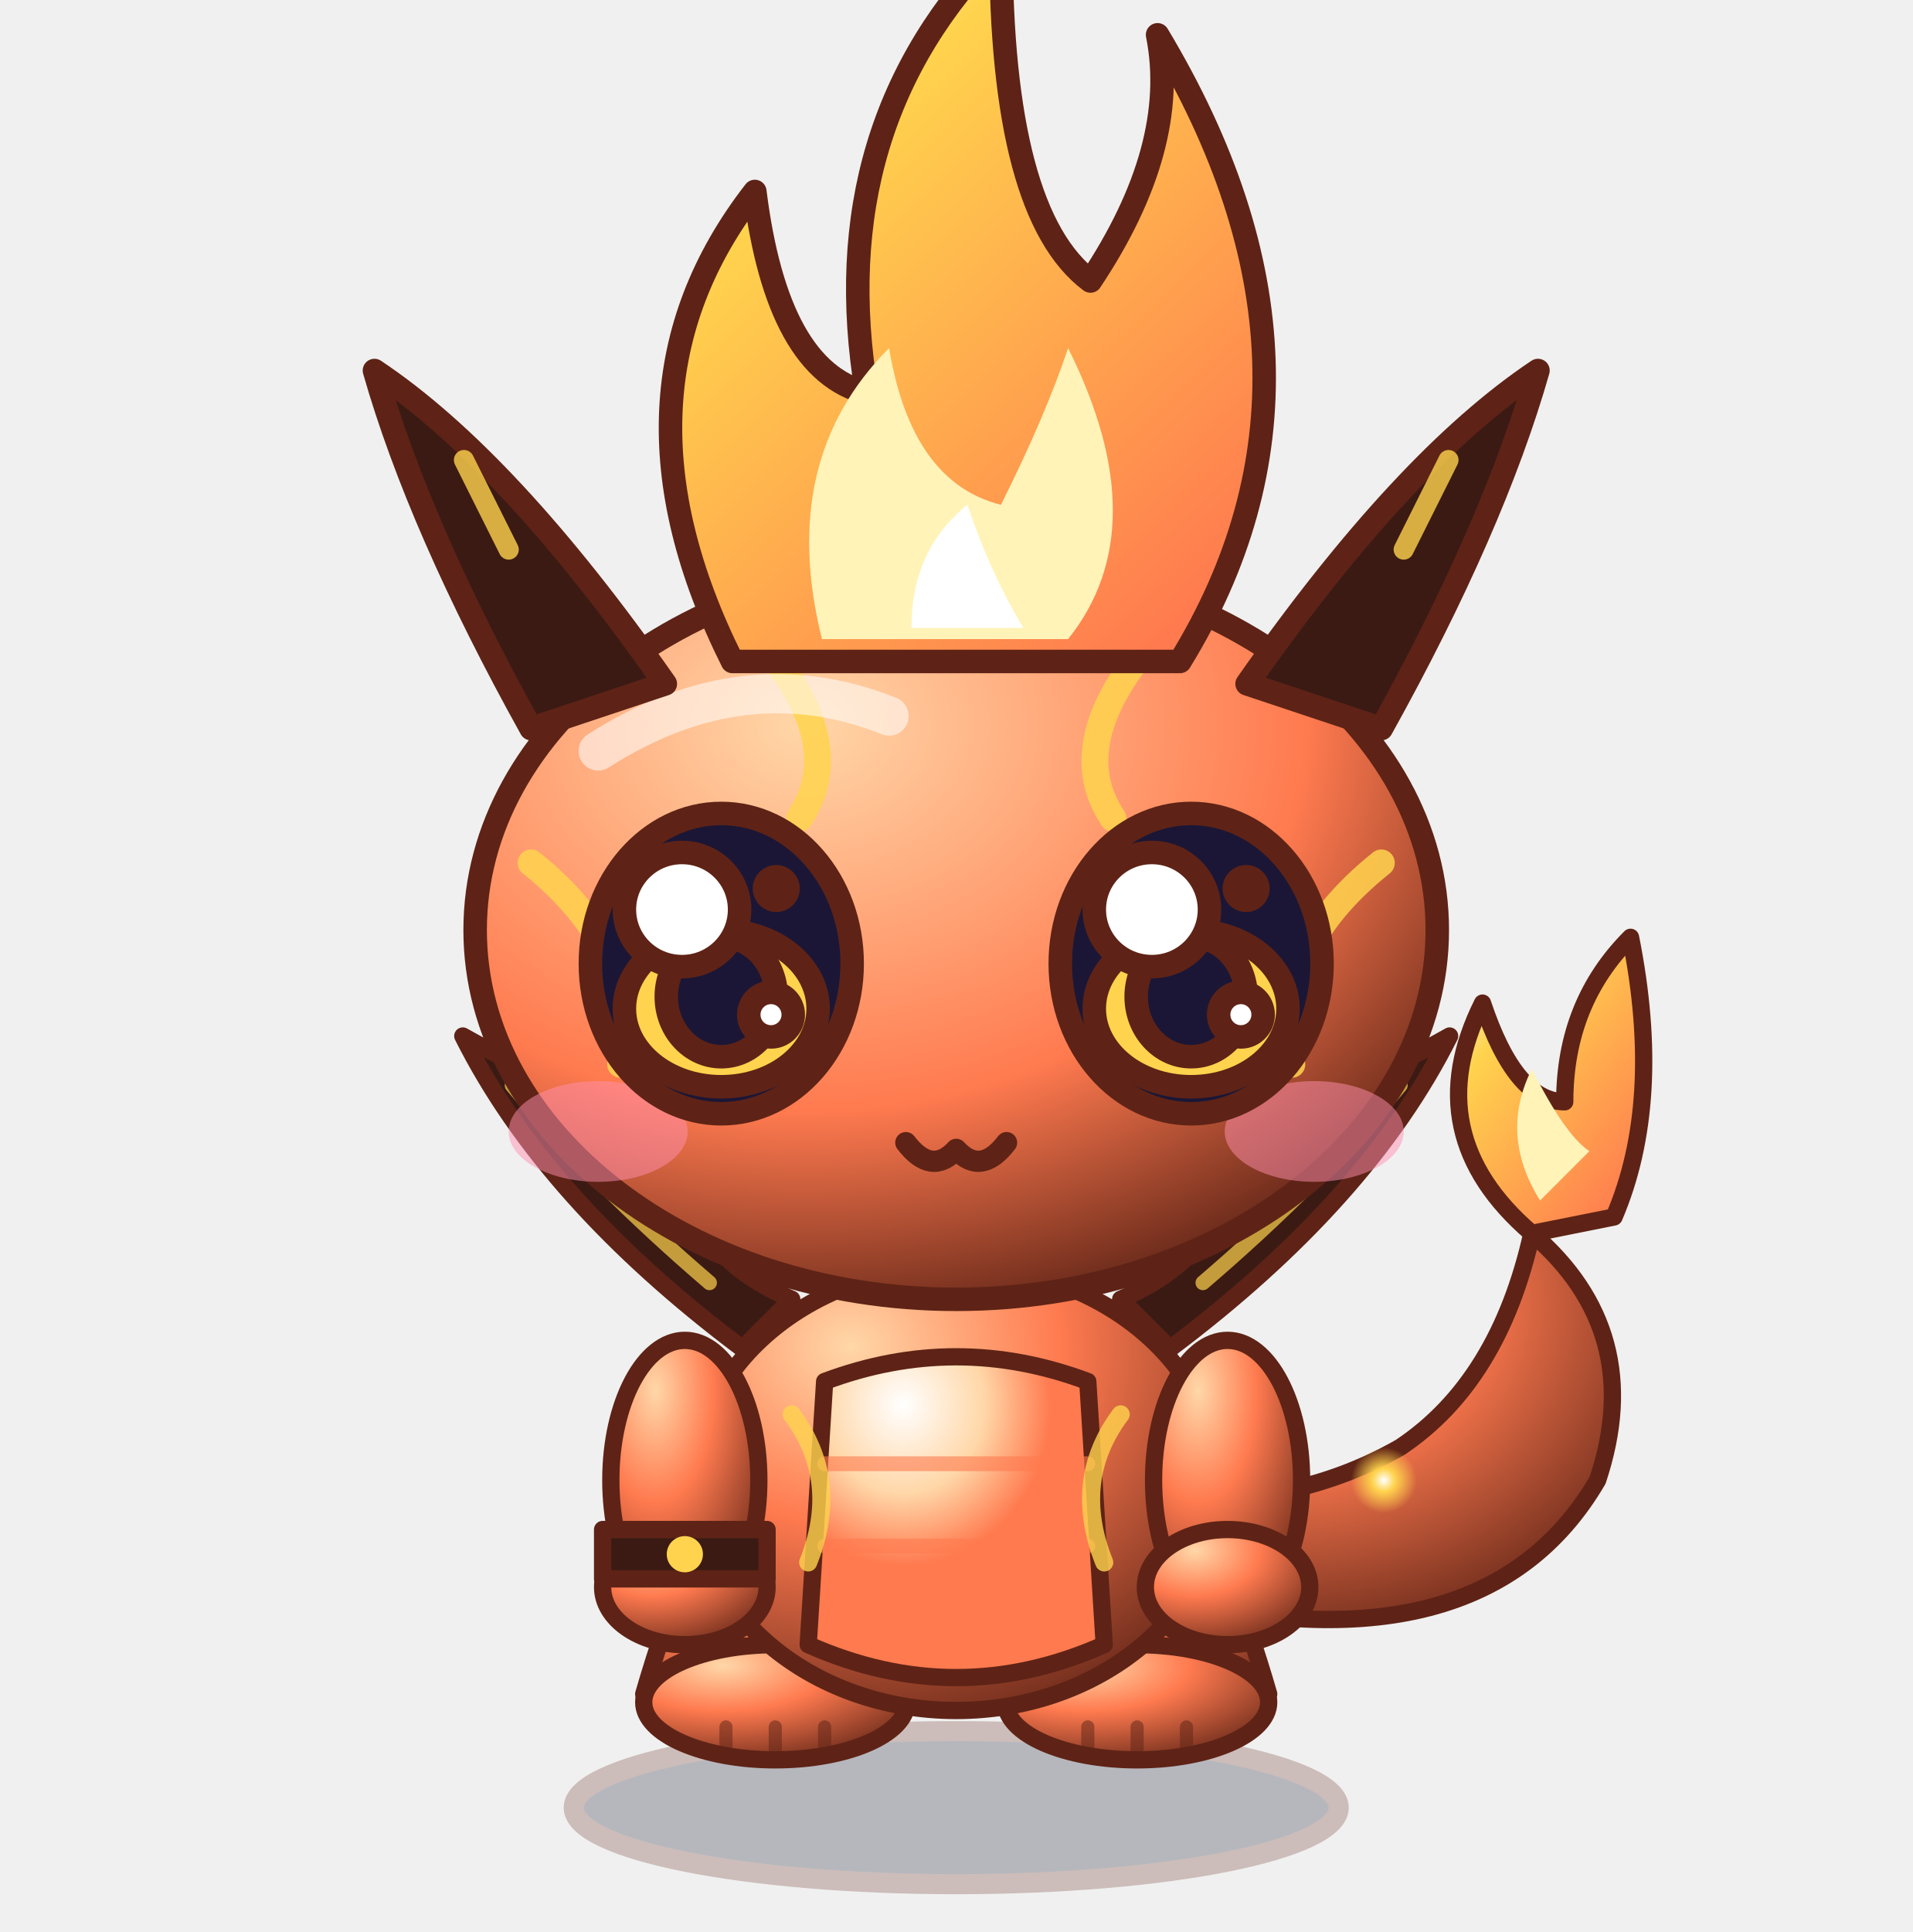
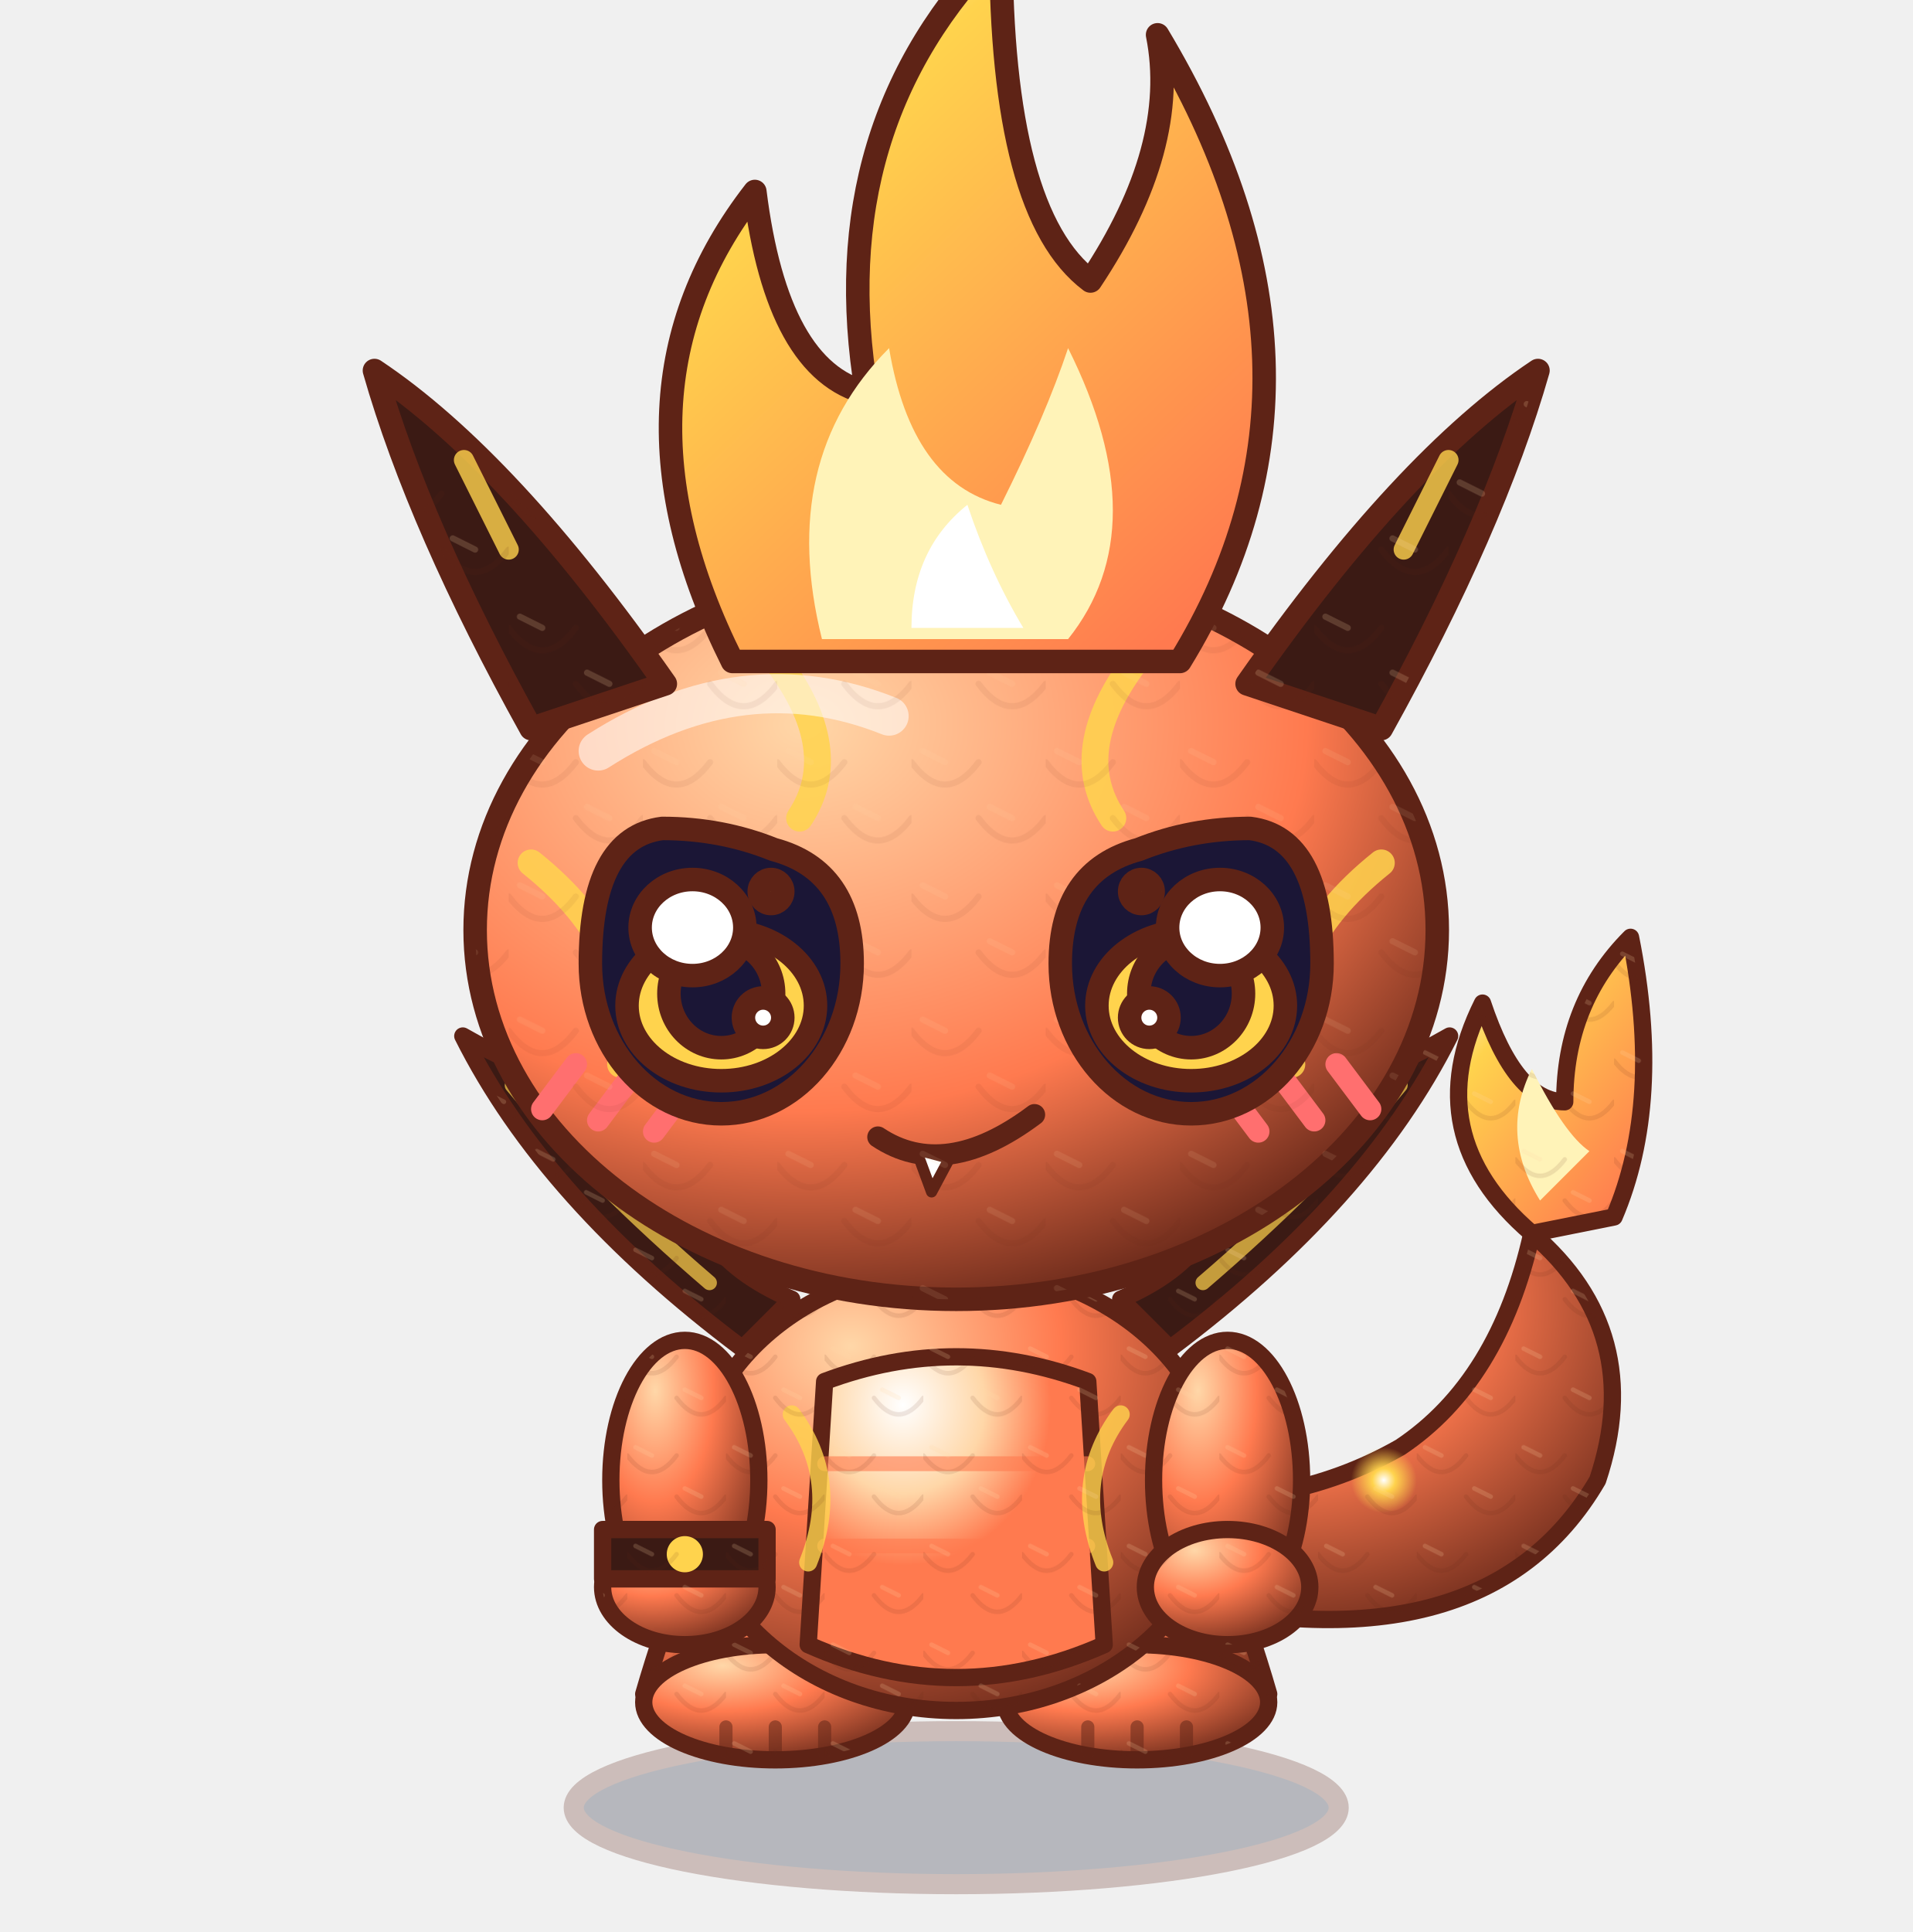
<svg xmlns="http://www.w3.org/2000/svg" viewBox="0 -12 200 202">
  <defs>
    <radialGradient id="cindrake-down-body" cx="30%" cy="18%" r="95%">
      <stop stop-color="#ffd7a8" />
      <stop offset=".42" stop-color="#ff7a4f" />
      <stop offset="1" stop-color="#5e2316" />
    </radialGradient>
    <radialGradient id="cindrake-down-face" cx="34%" cy="22%" r="85%">
      <stop stop-color="#ffd7a8" />
      <stop offset=".62" stop-color="#ff7a4f" />
      <stop offset="1" stop-color="#5e2316" />
    </radialGradient>
    <radialGradient id="cindrake-down-pearl" cx="32%" cy="15%">
      <stop stop-color="#ffffff" />
      <stop offset=".55" stop-color="#ffd7a8" />
      <stop offset="1" stop-color="#ff7a4f" />
    </radialGradient>
    <linearGradient id="cindrake-down-jewel" x2=".8" y2="1">
      <stop stop-color="#ffffff" />
      <stop offset=".3" stop-color="#ffd34d" />
      <stop offset="1" stop-color="#ff7a4f" />
    </linearGradient>
    <radialGradient id="cindrake-down-shine">
      <stop stop-color="#ffffff" />
      <stop offset=".35" stop-color="#ffd34d" />
      <stop offset="1" stop-color="#ffd34d" stop-opacity="0" />
    </radialGradient>
  </defs>
+   <defs>
+     <pattern id="cindrake-down-surface" width="12" height="12" patternUnits="userSpaceOnUse">
+       <g fill="none" stroke-width=".55" stroke-linecap="round">
+         <path d="M0 3q3 4 6 0M6 8q3 4 6 0" stroke="#5e2316" opacity=".15" />
+         <path d="M1 2l2 1M7 7l2 1" stroke="#ffd7a8" opacity=".25" />
+       </g>
+     </pattern>
+     <mask id="cindrake-down-surface-tail" style="mask-type:alpha" maskUnits="userSpaceOnUse" x="-40" y="-60" width="280" height="280">
+       <path d="M124 152Q164 162 178 138Q184 120 170 108Q166 126 154 134Q140 142 122 140Z" fill="url(#cindrake-down-body)" />
+       <path d="M170 108Q156 96 164 80Q168 92 174 92Q174 80 182 72Q186 92 180 106Z" fill="url(#cindrake-down-jewel)" />
+       <path d="M171 104Q166 96 170 88Q174 96 177 98Z" fill="#fff3b8" stroke="none" />
+       <circle cx="152" cy="138" r="4" fill="url(#cindrake-down-shine)" stroke="none" />
+     </mask>
+     <mask id="cindrake-down-surface-wings" style="mask-type:alpha" maskUnits="userSpaceOnUse" x="-40" y="-60" width="280" height="280">
+       <path d="M74 122Q50 104 40 84Q54 92 58 88Q60 100 68 98Q66 110 80 116Z" fill="#3b1a14" />
+       <path d="M126 122Q150 104 160 84Q146 92 142 88Q140 100 132 98Q134 110 120 116Z" fill="#3b1a14" />
+       <path d="M70 114Q56 102 46 90M130 114Q144 102 154 90" fill="none" stroke="#ffd34d" stroke-width="1.8" stroke-linecap="round" stroke-linejoin="round" opacity="0.7" />
+     </mask>
+     <mask id="cindrake-down-surface-legL" style="mask-type:alpha" maskUnits="userSpaceOnUse" x="-40" y="-60" width="280" height="280">
+       <path d="M69 143Q64 157 62 164Q78 173 94 164Q92 157 87 143Z" fill="url(#cindrake-down-body)" />
+       <ellipse cx="78" cy="165" rx="16" ry="7" fill="url(#cindrake-down-body)" />
+       <path d="M72 168V171M78 168V172M84 168V171" stroke="#5e2316" stroke-width="1.6" opacity=".5" />
+     </mask>
+     <mask id="cindrake-down-surface-legR" style="mask-type:alpha" maskUnits="userSpaceOnUse" x="-40" y="-60" width="280" height="280">
+       <path d="M113 143Q108 157 106 164Q122 173 138 164Q136 157 131 143Z" fill="url(#cindrake-down-body)" />
+       <ellipse cx="122" cy="165" rx="16" ry="7" fill="url(#cindrake-down-body)" />
+       <path d="M116 168V171M122 168V172M128 168V171" stroke="#5e2316" stroke-width="1.6" opacity=".5" />
+     </mask>
+     <mask id="cindrake-down-surface-body" style="mask-type:alpha" maskUnits="userSpaceOnUse" x="-40" y="-60" width="280" height="280">
+       <ellipse cx="100" cy="139" rx="32" ry="27" fill="url(#cindrake-down-body)" />
+       <path d="M84 126Q100 120 116 126L118 158Q100 166 82 158Z" fill="url(#cindrake-down-pearl)" />
+       <path d="M84 136H116M84 146H116" fill="none" stroke="#ff7a4f" stroke-width="1.8" stroke-linecap="round" stroke-linejoin="round" opacity="0.6" />
+       <path d="M80 130Q86 138 82 148M120 130Q114 138 118 148" fill="none" stroke="#ffd34d" stroke-width="2.2" stroke-linecap="round" stroke-linejoin="round" opacity="0.8" />
+     </mask>
+     <mask id="cindrake-down-surface-armL" style="mask-type:alpha" maskUnits="userSpaceOnUse" x="-40" y="-60" width="280" height="280">
+       <ellipse cx="67" cy="138" rx="9" ry="17" fill="url(#cindrake-down-body)" />
+       <ellipse cx="67" cy="151" rx="10" ry="7" fill="url(#cindrake-down-body)" />
+       <path d="M57 144H77V150H57Z" fill="#3b1a14" />
+       <circle cx="67" cy="147" r="2.2" fill="#ffd34d" stroke="none" />
+     </mask>
+     <mask id="cindrake-down-surface-armR" style="mask-type:alpha" maskUnits="userSpaceOnUse" x="-40" y="-60" width="280" height="280">
+       <ellipse cx="133" cy="138" rx="9" ry="17" fill="url(#cindrake-down-body)" />
+       <ellipse cx="133" cy="151" rx="10" ry="7" fill="url(#cindrake-down-body)" />
+     </mask>
+     <mask id="cindrake-down-surface-head" style="mask-type:alpha" maskUnits="userSpaceOnUse" x="-40" y="-60" width="280" height="280">
+       <ellipse cx="100" cy="90" rx="43" ry="33" fill="url(#cindrake-down-face)" />
+       <path d="M62 84Q72 92 70 102M138 84Q128 92 130 102M84 66Q90 74 86 80M116 66Q110 74 114 80" fill="none" stroke="#ffd34d" stroke-width="2.4" stroke-linecap="round" stroke-linejoin="round" opacity="0.85" />
+       <path d="M68 74Q81 65.68 94 70.88" stroke="#ffffff" stroke-width="3.5" stroke-linecap="round" opacity=".55" fill="none" />
+       <path d="M93 108.5Q99 112.5 107 106.5" stroke="#5e2316" stroke-width="1.9" fill="none" stroke-linecap="round" stroke-linejoin="round" />
+       <path d="M96.4 109.6L97.8 113.4L99.4 110.4Z" fill="#ffffff" stroke="#5e2316" stroke-width="1" />
+       <path d="M63 106l3-4M68 107l3-4M73 108l3-4M127 108l-3-4M132 107l-3-4M137 106l-3-4" stroke="#ff6f6f" stroke-width="2" fill="none" stroke-linecap="round" stroke-linejoin="round" />
+     </mask>
+     <mask id="cindrake-down-surface-ears" style="mask-type:alpha" maskUnits="userSpaceOnUse" x="-40" y="-60" width="280" height="280">
+       <path d="M74 68Q60 48 48 40Q52 54 62 72Z" fill="#3b1a14" />
+       <path d="M56 48L60 56" fill="none" stroke="#ffd34d" stroke-width="1.8" stroke-linecap="round" stroke-linejoin="round" opacity="0.8" />
+       <path d="M126 68Q140 48 152 40Q148 54 138 72Z" fill="#3b1a14" />
+       <path d="M144 48L140 56" fill="none" stroke="#ffd34d" stroke-width="1.8" stroke-linecap="round" stroke-linejoin="round" opacity="0.8" />
+     </mask>
+   </defs>
  <g stroke="#5e2316" stroke-width="2.1" stroke-linejoin="round" stroke-linecap="round">
    <ellipse class="fighter-shadow" cx="100" cy="177" rx="40" ry="8" fill="#060d24" opacity=".25" />
    <g class="fighter-character">
      <g class="fighter-tail">
        <g transform="matrix(0.86 0 0 0.86 14 24.08)">
          <path d="M124 152Q164 162 178 138Q184 120 170 108Q166 126 154 134Q140 142 122 140Z" fill="url(#cindrake-down-body)" />
          <path d="M170 108Q156 96 164 80Q168 92 174 92Q174 80 182 72Q186 92 180 106Z" fill="url(#cindrake-down-jewel)" />
          <path d="M171 104Q166 96 170 88Q174 96 177 98Z" fill="#fff3b8" stroke="none" />
          <circle cx="152" cy="138" r="4" fill="url(#cindrake-down-shine)" stroke="none" />
+           <g class="champion-material" mask="url(#cindrake-down-surface-tail)" stroke="none" opacity="0.72">
+             <path fill="url(#cindrake-down-surface)" d="M-40-60H240V220H-40Z" />
+           </g>
        </g>
      </g>
      <g class="fighter-wings">
        <g transform="matrix(0.86 0 0 0.86 14 24.08)">
          <path d="M74 122Q50 104 40 84Q54 92 58 88Q60 100 68 98Q66 110 80 116Z" fill="#3b1a14" />
          <path d="M126 122Q150 104 160 84Q146 92 142 88Q140 100 132 98Q134 110 120 116Z" fill="#3b1a14" />
          <path d="M70 114Q56 102 46 90M130 114Q144 102 154 90" fill="none" stroke="#ffd34d" stroke-width="1.8" stroke-linecap="round" stroke-linejoin="round" opacity="0.7" />
+           <g class="champion-material" mask="url(#cindrake-down-surface-wings)" stroke="none" opacity="0.72">
+             <path fill="url(#cindrake-down-surface)" d="M-40-60H240V220H-40Z" />
+           </g>
        </g>
      </g>
      <g class="fighter-legL">
        <g transform="matrix(0.86 0 0 0.86 14 24.08)">
          <path d="M69 143Q64 157 62 164Q78 173 94 164Q92 157 87 143Z" fill="url(#cindrake-down-body)" />
          <ellipse cx="78" cy="165" rx="16" ry="7" fill="url(#cindrake-down-body)" />
          <path d="M72 168V171M78 168V172M84 168V171" stroke="#5e2316" stroke-width="1.6" opacity=".5" />
+           <g class="champion-material" mask="url(#cindrake-down-surface-legL)" stroke="none" opacity="0.72">
+             <path fill="url(#cindrake-down-surface)" d="M-40-60H240V220H-40Z" />
+           </g>
        </g>
      </g>
      <g class="fighter-legR">
        <g transform="matrix(0.86 0 0 0.86 14 24.08)">
          <path d="M113 143Q108 157 106 164Q122 173 138 164Q136 157 131 143Z" fill="url(#cindrake-down-body)" />
          <ellipse cx="122" cy="165" rx="16" ry="7" fill="url(#cindrake-down-body)" />
          <path d="M116 168V171M122 168V172M128 168V171" stroke="#5e2316" stroke-width="1.6" opacity=".5" />
+           <g class="champion-material" mask="url(#cindrake-down-surface-legR)" stroke="none" opacity="0.72">
+             <path fill="url(#cindrake-down-surface)" d="M-40-60H240V220H-40Z" />
+           </g>
        </g>
      </g>
      <g class="fighter-torso">
        <g transform="matrix(0.86 0 0 0.86 14 24.08)">
          <ellipse cx="100" cy="139" rx="32" ry="27" fill="url(#cindrake-down-body)" />
          <path d="M84 126Q100 120 116 126L118 158Q100 166 82 158Z" fill="url(#cindrake-down-pearl)" />
          <path d="M84 136H116M84 146H116" fill="none" stroke="#ff7a4f" stroke-width="1.8" stroke-linecap="round" stroke-linejoin="round" opacity="0.6" />
          <path d="M80 130Q86 138 82 148M120 130Q114 138 118 148" fill="none" stroke="#ffd34d" stroke-width="2.2" stroke-linecap="round" stroke-linejoin="round" opacity="0.8" />
+           <g class="champion-material" mask="url(#cindrake-down-surface-body)" stroke="none" opacity="0.72">
+             <path fill="url(#cindrake-down-surface)" d="M-40-60H240V220H-40Z" />
+           </g>
+           <g class="crag-cracks" display="none" fill="none" stroke-linecap="round" stroke-linejoin="round">
+             <path d="M88 127l6 7-3 6 7 8M113 131l-5 7 4 7" stroke="#ff9a2e" stroke-width="4.5" opacity=".35" />
+             <path d="M88 127l6 7-3 6 7 8M113 131l-5 7 4 7" stroke="#ffcf7a" stroke-width="1.7" />
+           </g>
        </g>
      </g>
      <g class="fighter-armL">
        <g transform="matrix(0.86 0 0 0.86 14 24.08)">
          <ellipse cx="67" cy="138" rx="9" ry="17" fill="url(#cindrake-down-body)" />
          <ellipse cx="67" cy="151" rx="10" ry="7" fill="url(#cindrake-down-body)" />
          <path d="M57 144H77V150H57Z" fill="#3b1a14" />
          <circle cx="67" cy="147" r="2.2" fill="#ffd34d" stroke="none" />
+           <g class="champion-material" mask="url(#cindrake-down-surface-armL)" stroke="none" opacity="0.72">
+             <path fill="url(#cindrake-down-surface)" d="M-40-60H240V220H-40Z" />
+           </g>
        </g>
      </g>
      <g class="fighter-armR">
        <g transform="matrix(0.86 0 0 0.86 14 24.08)">
          <ellipse cx="133" cy="138" rx="9" ry="17" fill="url(#cindrake-down-body)" />
          <ellipse cx="133" cy="151" rx="10" ry="7" fill="url(#cindrake-down-body)" />
+           <g class="champion-material" mask="url(#cindrake-down-surface-armR)" stroke="none" opacity="0.72">
+             <path fill="url(#cindrake-down-surface)" d="M-40-60H240V220H-40Z" />
+           </g>
        </g>
      </g>
      <g class="fighter-face">
        <g class="fighter-head">
          <g transform="matrix(1.17 0 0 1.17 -17 -20.06)">
            <ellipse cx="100" cy="90" rx="43" ry="33" fill="url(#cindrake-down-face)" />
            <path d="M62 84Q72 92 70 102M138 84Q128 92 130 102M84 66Q90 74 86 80M116 66Q110 74 114 80" fill="none" stroke="#ffd34d" stroke-width="2.4" stroke-linecap="round" stroke-linejoin="round" opacity="0.85" />
            <path d="M68 74Q81 65.68 94 70.88" stroke="#ffffff" stroke-width="3.5" stroke-linecap="round" opacity=".55" fill="none" />
-             <path d="M95.5 109Q97.8 112 100 109.6Q102.2 112 104.5 109" stroke="#5e2316" stroke-width="1.9" fill="none" stroke-linecap="round" />
-             <ellipse cx="68" cy="108" rx="8" ry="4.5" fill="#ff8fb0" opacity=".5" stroke="none" />
-             <ellipse cx="132" cy="108" rx="8" ry="4.5" fill="#ff8fb0" opacity=".5" stroke="none" />
+             <path d="M93 108.5Q99 112.5 107 106.5" stroke="#5e2316" stroke-width="1.9" fill="none" stroke-linecap="round" stroke-linejoin="round" />
+             <path d="M96.4 109.6L97.8 113.4L99.4 110.4Z" fill="#ffffff" stroke="#5e2316" stroke-width="1" />
+             <path d="M63 106l3-4M68 107l3-4M73 108l3-4M127 108l-3-4M132 107l-3-4M137 106l-3-4" stroke="#ff6f6f" stroke-width="2" fill="none" stroke-linecap="round" stroke-linejoin="round" />
+             <g class="champion-material" mask="url(#cindrake-down-surface-head)" stroke="none" opacity="0.42">
+               <path fill="url(#cindrake-down-surface)" d="M-40-60H240V220H-40Z" />
+             </g>
+             <g class="crag-cracks" display="none" fill="none" stroke-linecap="round" stroke-linejoin="round">
+               <path d="M84 64l5 6-2 5 6 4M117 63l-4 6 3 5" stroke="#ff9a2e" stroke-width="4.5" opacity=".35" />
+               <path d="M84 64l5 6-2 5 6 4M117 63l-4 6 3 5" stroke="#ffcf7a" stroke-width="1.7" />
+             </g>
          </g>
        </g>
        <g class="fighter-ears">
          <g transform="matrix(1.17 0 0 1.17 -17 -20.06)">
            <path d="M74 68Q60 48 48 40Q52 54 62 72Z" fill="#3b1a14" />
            <path d="M56 48L60 56" fill="none" stroke="#ffd34d" stroke-width="1.8" stroke-linecap="round" stroke-linejoin="round" opacity="0.8" />
            <path d="M126 68Q140 48 152 40Q148 54 138 72Z" fill="#3b1a14" />
            <path d="M144 48L140 56" fill="none" stroke="#ffd34d" stroke-width="1.8" stroke-linecap="round" stroke-linejoin="round" opacity="0.8" />
+             <g class="champion-material" mask="url(#cindrake-down-surface-ears)" stroke="none" opacity="0.72">
+               <path fill="url(#cindrake-down-surface)" d="M-40-60H240V220H-40Z" />
+             </g>
          </g>
        </g>
        <g class="fighter-eyes">
          <g transform="matrix(1.17 0 0 1.17 -17 -20.06)">
-             <ellipse cx="79" cy="93" rx="11.7" ry="13.42" fill="#1b1636" />
-             <ellipse cx="79" cy="97.026" rx="8.658" ry="6.978" fill="#ffd34d" />
-             <ellipse cx="79" cy="95.952" rx="4.914" ry="5.368" fill="#1b1636" />
-             <ellipse cx="75.49" cy="88.169" rx="5.148" ry="5.1" fill="#ffffff" />
-             <circle cx="83.446" cy="97.563" r="1.989" fill="#fff" />
-             <circle cx="83.914" cy="86.29" r="1.053" fill="#fff" />
-             <ellipse cx="121" cy="93" rx="11.7" ry="13.42" fill="#1b1636" />
-             <ellipse cx="121" cy="97.026" rx="8.658" ry="6.978" fill="#ffd34d" />
-             <ellipse cx="121" cy="95.952" rx="4.914" ry="5.368" fill="#1b1636" />
-             <ellipse cx="117.49" cy="88.169" rx="5.148" ry="5.1" fill="#ffffff" />
-             <circle cx="125.446" cy="97.563" r="1.989" fill="#fff" />
-             <circle cx="125.914" cy="86.29" r="1.053" fill="#fff" />
+             <path d="M67.3 93A11.7 13.42 0 0 0 90.7 93Q90.7 84.68 83.68 82.8Q79 80.92 73.73 80.92Q67.3 81.73 67.3 93Z" fill="#1b1636" />
+             <ellipse cx="79" cy="96.758" rx="8.424" ry="6.71" fill="#ffd34d" />
+             <ellipse cx="79" cy="95.684" rx="4.68" ry="4.831" fill="#1b1636" />
+             <ellipse cx="76.426" cy="89.779" rx="4.68" ry="4.294" fill="#ffffff" />
+             <circle cx="82.74" cy="97.83" r="1.76" fill="#fff" />
+             <ellipse cx="83.446" cy="86.558" rx="1.053" ry="1.074" fill="#ffd34d" />
+             <path d="M132.7 93A11.7 13.42 0 0 1 109.3 93Q109.3 84.68 116.32 82.8Q121 80.92 126.27 80.92Q132.7 81.73 132.7 93Z" fill="#1b1636" />
+             <ellipse cx="121" cy="96.758" rx="8.424" ry="6.71" fill="#ffd34d" />
+             <ellipse cx="121" cy="95.684" rx="4.68" ry="4.831" fill="#1b1636" />
+             <ellipse cx="123.574" cy="89.779" rx="4.68" ry="4.294" fill="#ffffff" />
+             <circle cx="117.26" cy="97.83" r="1.76" fill="#fff" />
+             <ellipse cx="116.554" cy="86.558" rx="1.053" ry="1.074" fill="#ffd34d" />
          </g>
        </g>
        <g class="fighter-flame">
          <g transform="matrix(1.17 0 0 1.17 -17 -20.06)">
            <path d="M80 66Q68 42 82 24Q84 40 92 42Q88 18 104 2Q104 26 112 32Q120 20 118 10Q136 40 120 66Z" fill="url(#cindrake-down-jewel)" />
            <path d="M88 64Q84 48 94 38Q96 50 104 52Q108 44 110 38Q118 54 110 64Z" fill="#fff3b8" stroke="none" />
            <path d="M96 63Q96 56 101 52Q103 58 106 63Z" fill="#ffffff" stroke="none" />
          </g>
        </g>
      </g>
      <g class="fighter-scarf" />
    </g>
  </g>
</svg>
